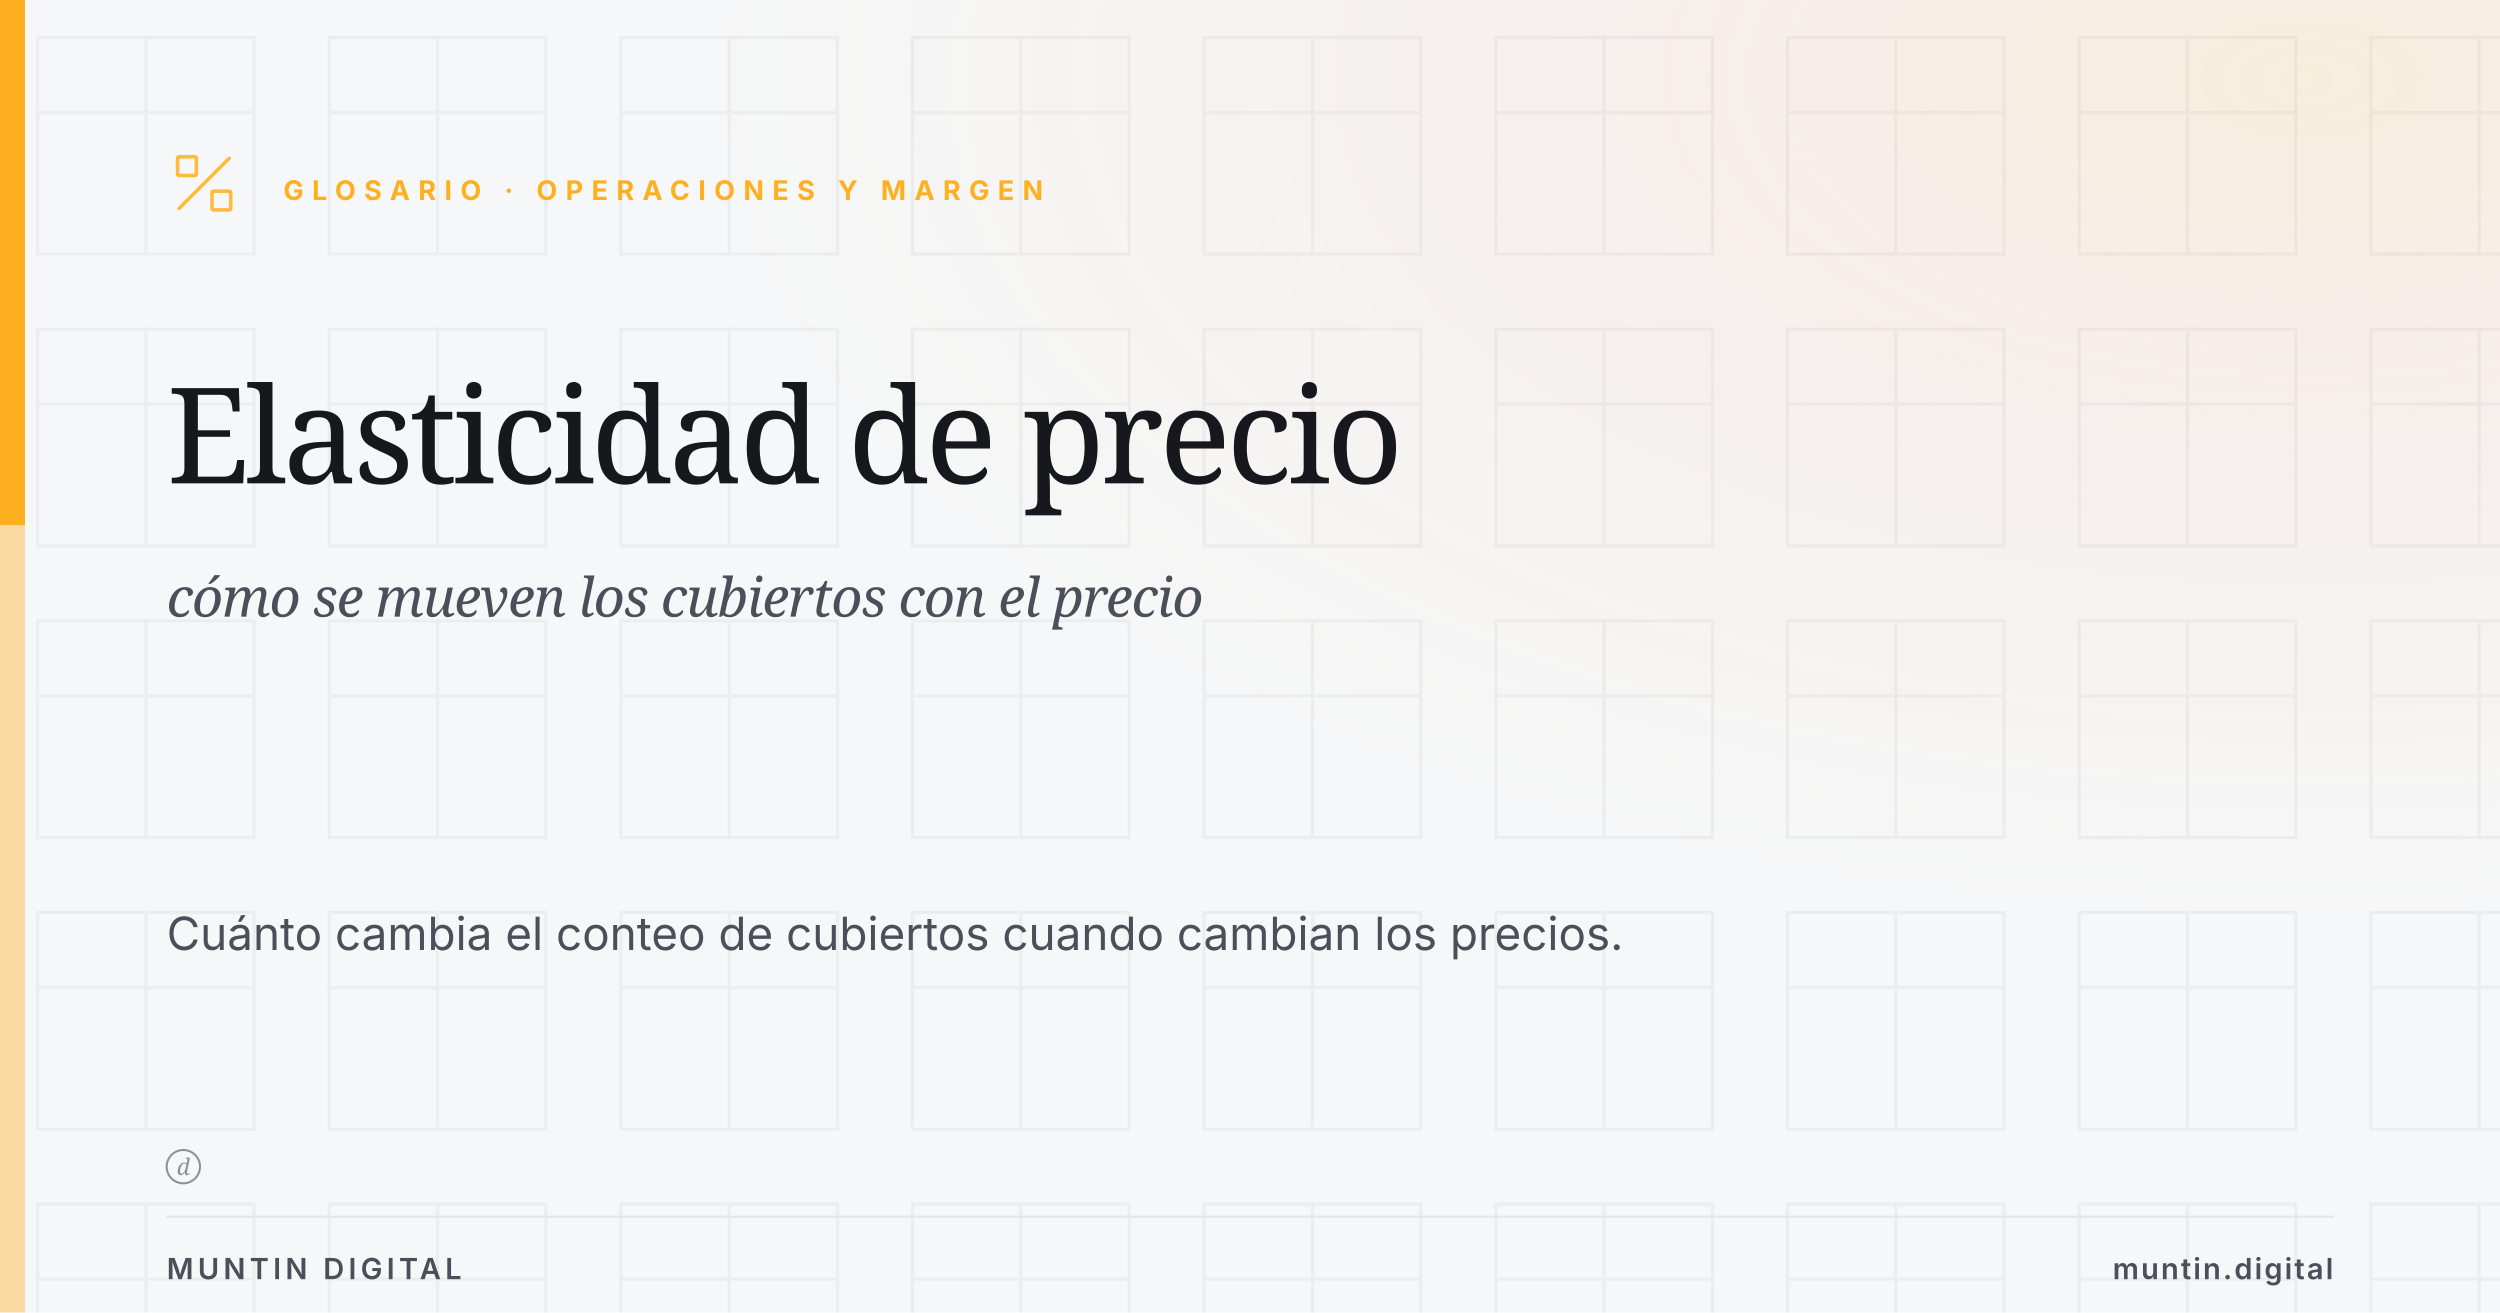
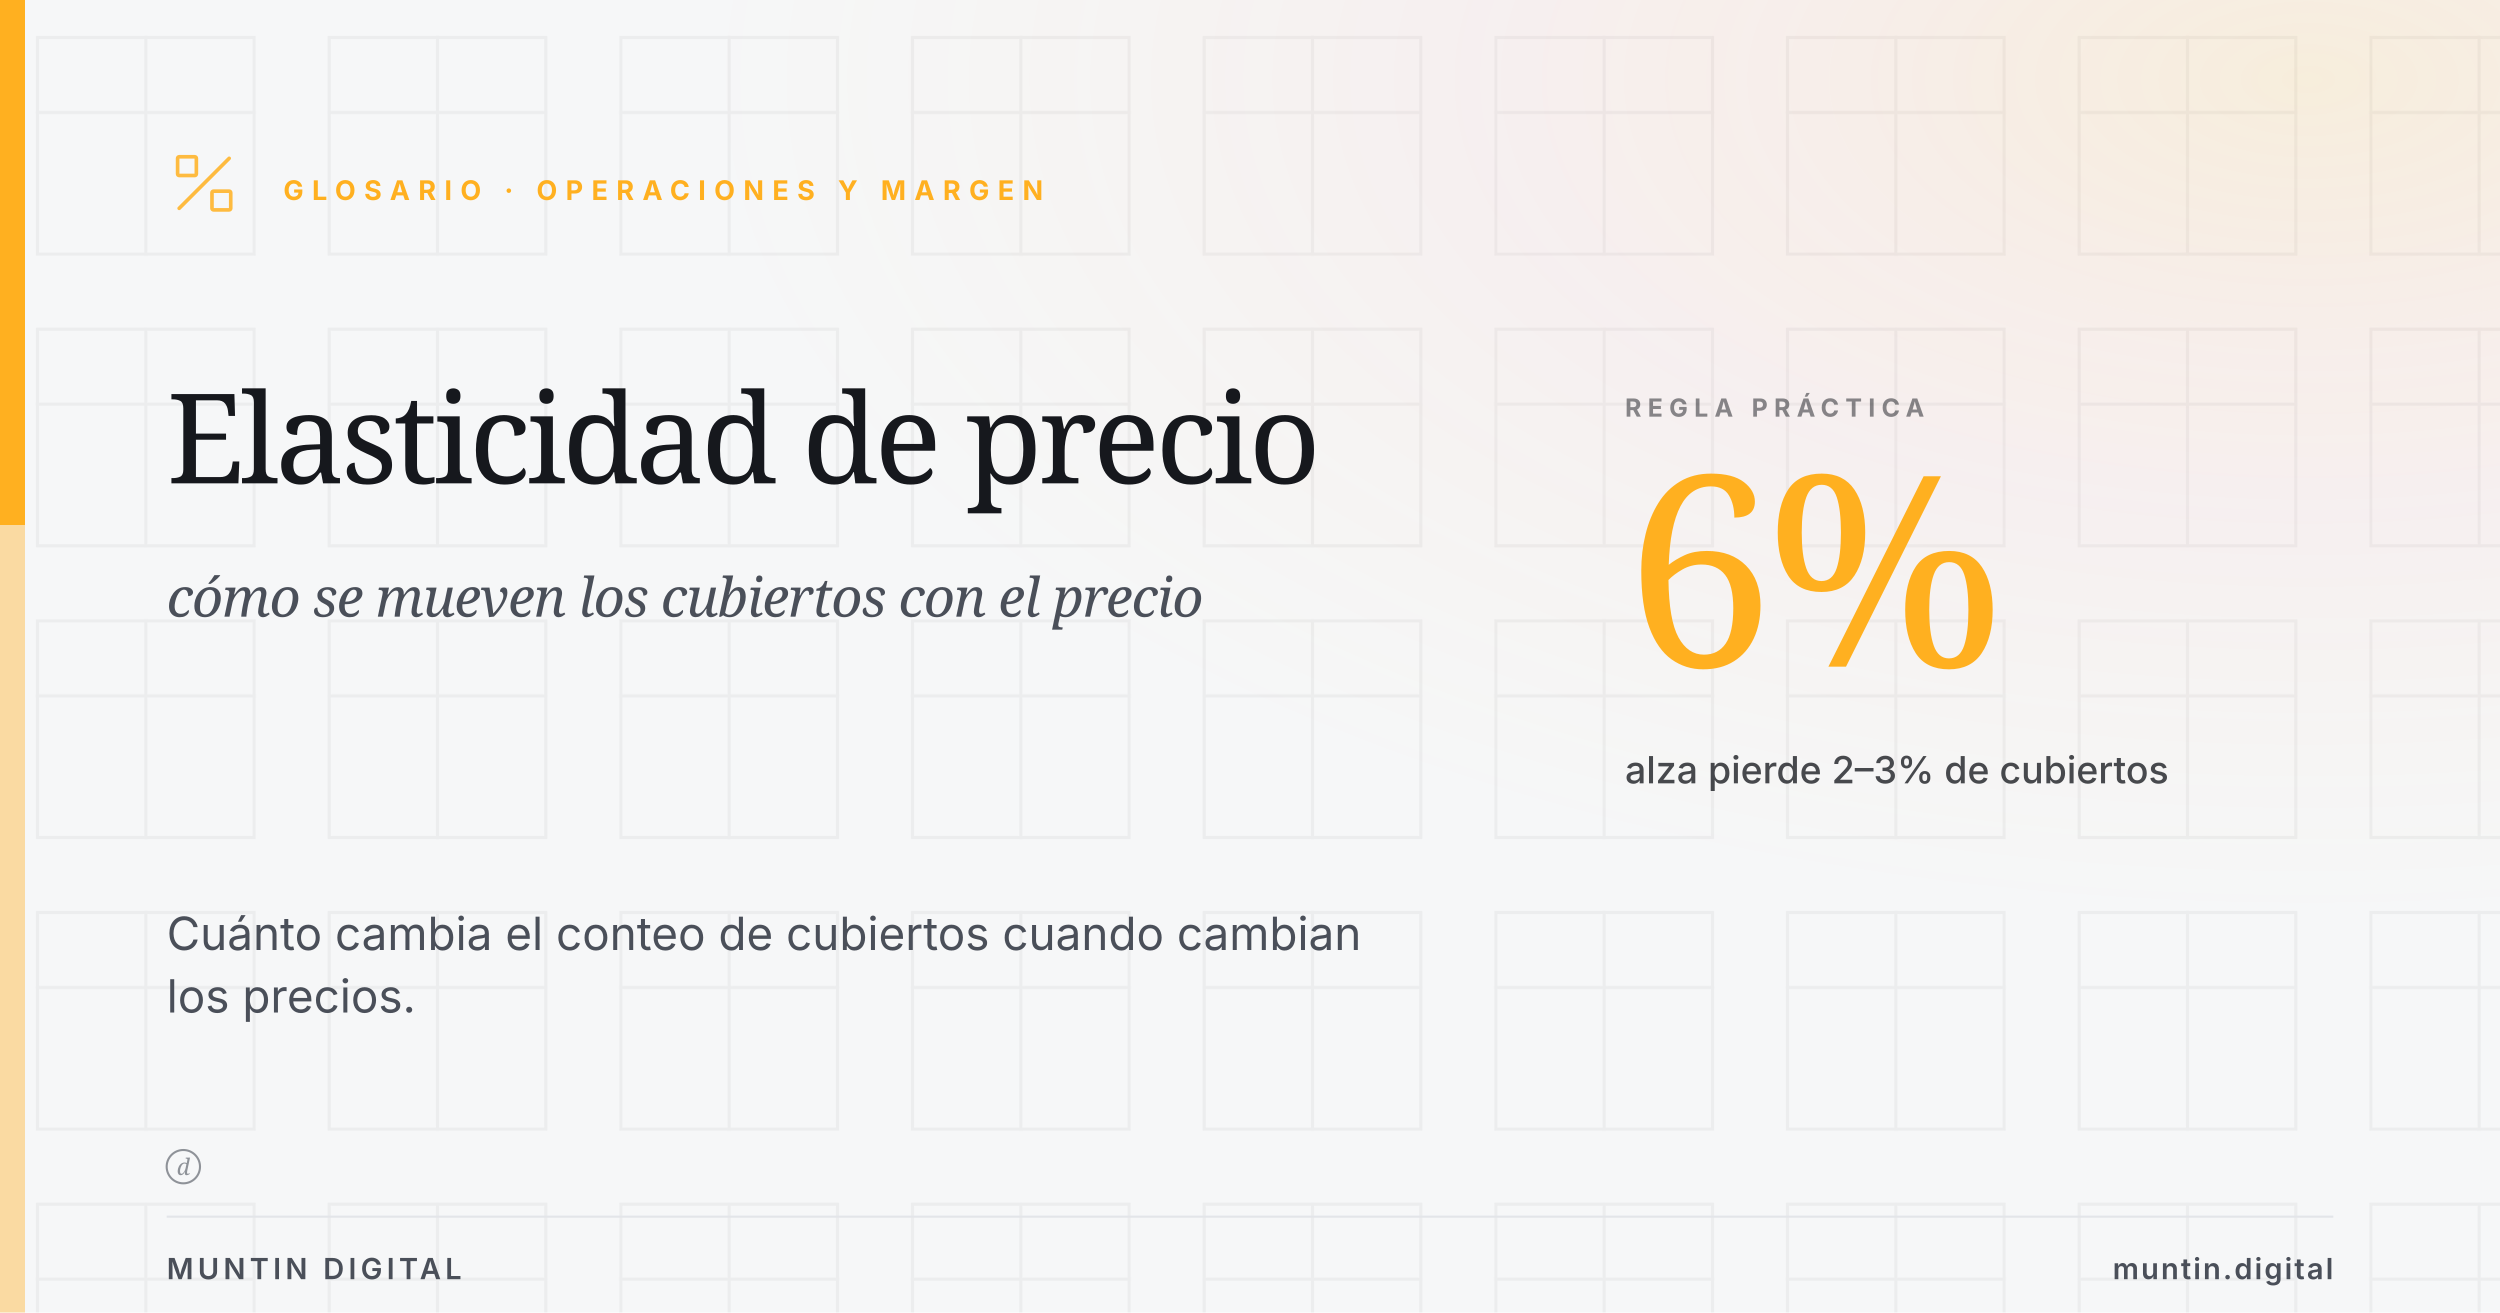
<svg xmlns="http://www.w3.org/2000/svg" viewBox="0 0 1200 630" width="1200" height="630">
  <rect width="1200" height="630" fill="#F6F7F8" />
  <defs>
    <pattern id="muntinField" x="0" y="0" width="140" height="140" patternUnits="userSpaceOnUse">
      <g transform="translate(18, 18)" fill="none" stroke="#16181D" stroke-width="1.5" stroke-linecap="square" stroke-linejoin="miter">
        <rect x="0" y="0" width="104" height="104" />
        <line x1="52" y1="0" x2="52" y2="104" />
        <line x1="0" y1="36" x2="104" y2="36" />
      </g>
    </pattern>
  </defs>
  <rect width="1200" height="630" fill="url(#muntinField)" opacity="0.045" />
  <defs>
    <radialGradient id="ghWarmSoft" cx="92%" cy="6%" r="64%">
      <stop offset="0%" stop-color="#FFB020" stop-opacity="0.13" />
      <stop offset="52%" stop-color="#FF6B5C" stop-opacity="0.05" />
      <stop offset="100%" stop-color="#FFB020" stop-opacity="0" />
    </radialGradient>
  </defs>
  <rect width="1200" height="630" fill="url(#ghWarmSoft)" />
  <rect x="0" y="0" width="12" height="252" fill="#FFB020" />
  <rect x="0" y="252" width="12" height="378" fill="#FFB020" opacity="0.4" />
  <g transform="translate(80, 70) scale(1.5)" fill="none" stroke="#FFB020" stroke-width="1.167" stroke-linecap="round" stroke-linejoin="round" color="#FFB020" opacity="0.85">
    <rect x="3.5" y="3.5" width="6" height="6" rx="0.5" />
    <rect x="14.5" y="14.5" width="6" height="6" rx="0.5" />
    <line x1="20" y1="4" x2="4" y2="20" />
  </g>
  <text x="136" y="96" font-family="Inter, Arial, sans-serif" font-size="13" font-weight="700" letter-spacing="4" fill="#FFB020">GLOSARIO · OPERACIONES Y MARGEN</text>
-   <text x="80" y="232" font-family="Fraunces, Georgia, serif" font-size="64" font-weight="500" letter-spacing="-2" fill="#16181D">Elasticidad de precio</text>
+   <text x="80" y="232" font-family="Fraunces, Georgia, serif" font-size="60" font-weight="500" letter-spacing="-2" fill="#16181D">Elasticidad de precio</text>
  <text x="80" y="296" font-family="Fraunces, Georgia, serif" font-style="italic" font-size="26" font-weight="400" letter-spacing="-0.5" fill="#4A4F59">cómo se mueven los cubiertos con el precio</text>
  <text x="80" y="456" font-family="Inter, Arial, sans-serif" font-size="22" font-weight="400" fill="#4A4F59">
-     <tspan x="80" dy="0">Cuánto cambia el conteo de cubiertos cuando cambian los precios.</tspan>
+     <tspan x="80" dy="0">Cuánto cambia el conteo de cubiertos cuando cambian</tspan>
+     <tspan x="80" dy="30">los precios.</tspan>
  </text>
+   <text x="780" y="200" font-family="Inter, Arial, sans-serif" font-size="12" font-weight="700" letter-spacing="3" fill="#16181D" opacity="0.5">REGLA PRÁCTICA</text>
+   <text x="780" y="320" font-family="Fraunces, Georgia, serif" font-size="128" font-weight="500" letter-spacing="-4" fill="#FFB020">6%</text>
+   <text x="780" y="376" font-family="Inter, Arial, sans-serif" font-size="18" font-weight="500" fill="#16181D" opacity="0.78">alza pierde 2–3% de cubiertos</text>
  <g transform="translate(80, 552)" fill="#4A4F59" opacity="0.6">
    <circle cx="8" cy="8" r="8" fill="none" stroke="#4A4F59" stroke-width="1" />
    <text x="8" y="12" text-anchor="middle" font-family="Fraunces, Georgia, serif" font-style="italic" font-size="11" font-weight="500" fill="#4A4F59">d</text>
  </g>
  <line x1="80" y1="584" x2="1120" y2="584" stroke="#E3E5E9" stroke-width="1" />
  <text x="80" y="614" font-family="Inter, Arial, sans-serif" font-size="14" font-weight="600" letter-spacing="2" fill="#4A4F59">MUNTIN DIGITAL</text>
  <text x="1120" y="614" text-anchor="end" font-family="Inter, Arial, sans-serif" font-size="14" font-weight="600" letter-spacing="1" fill="#4A4F59">muntin.digital</text>
</svg>
